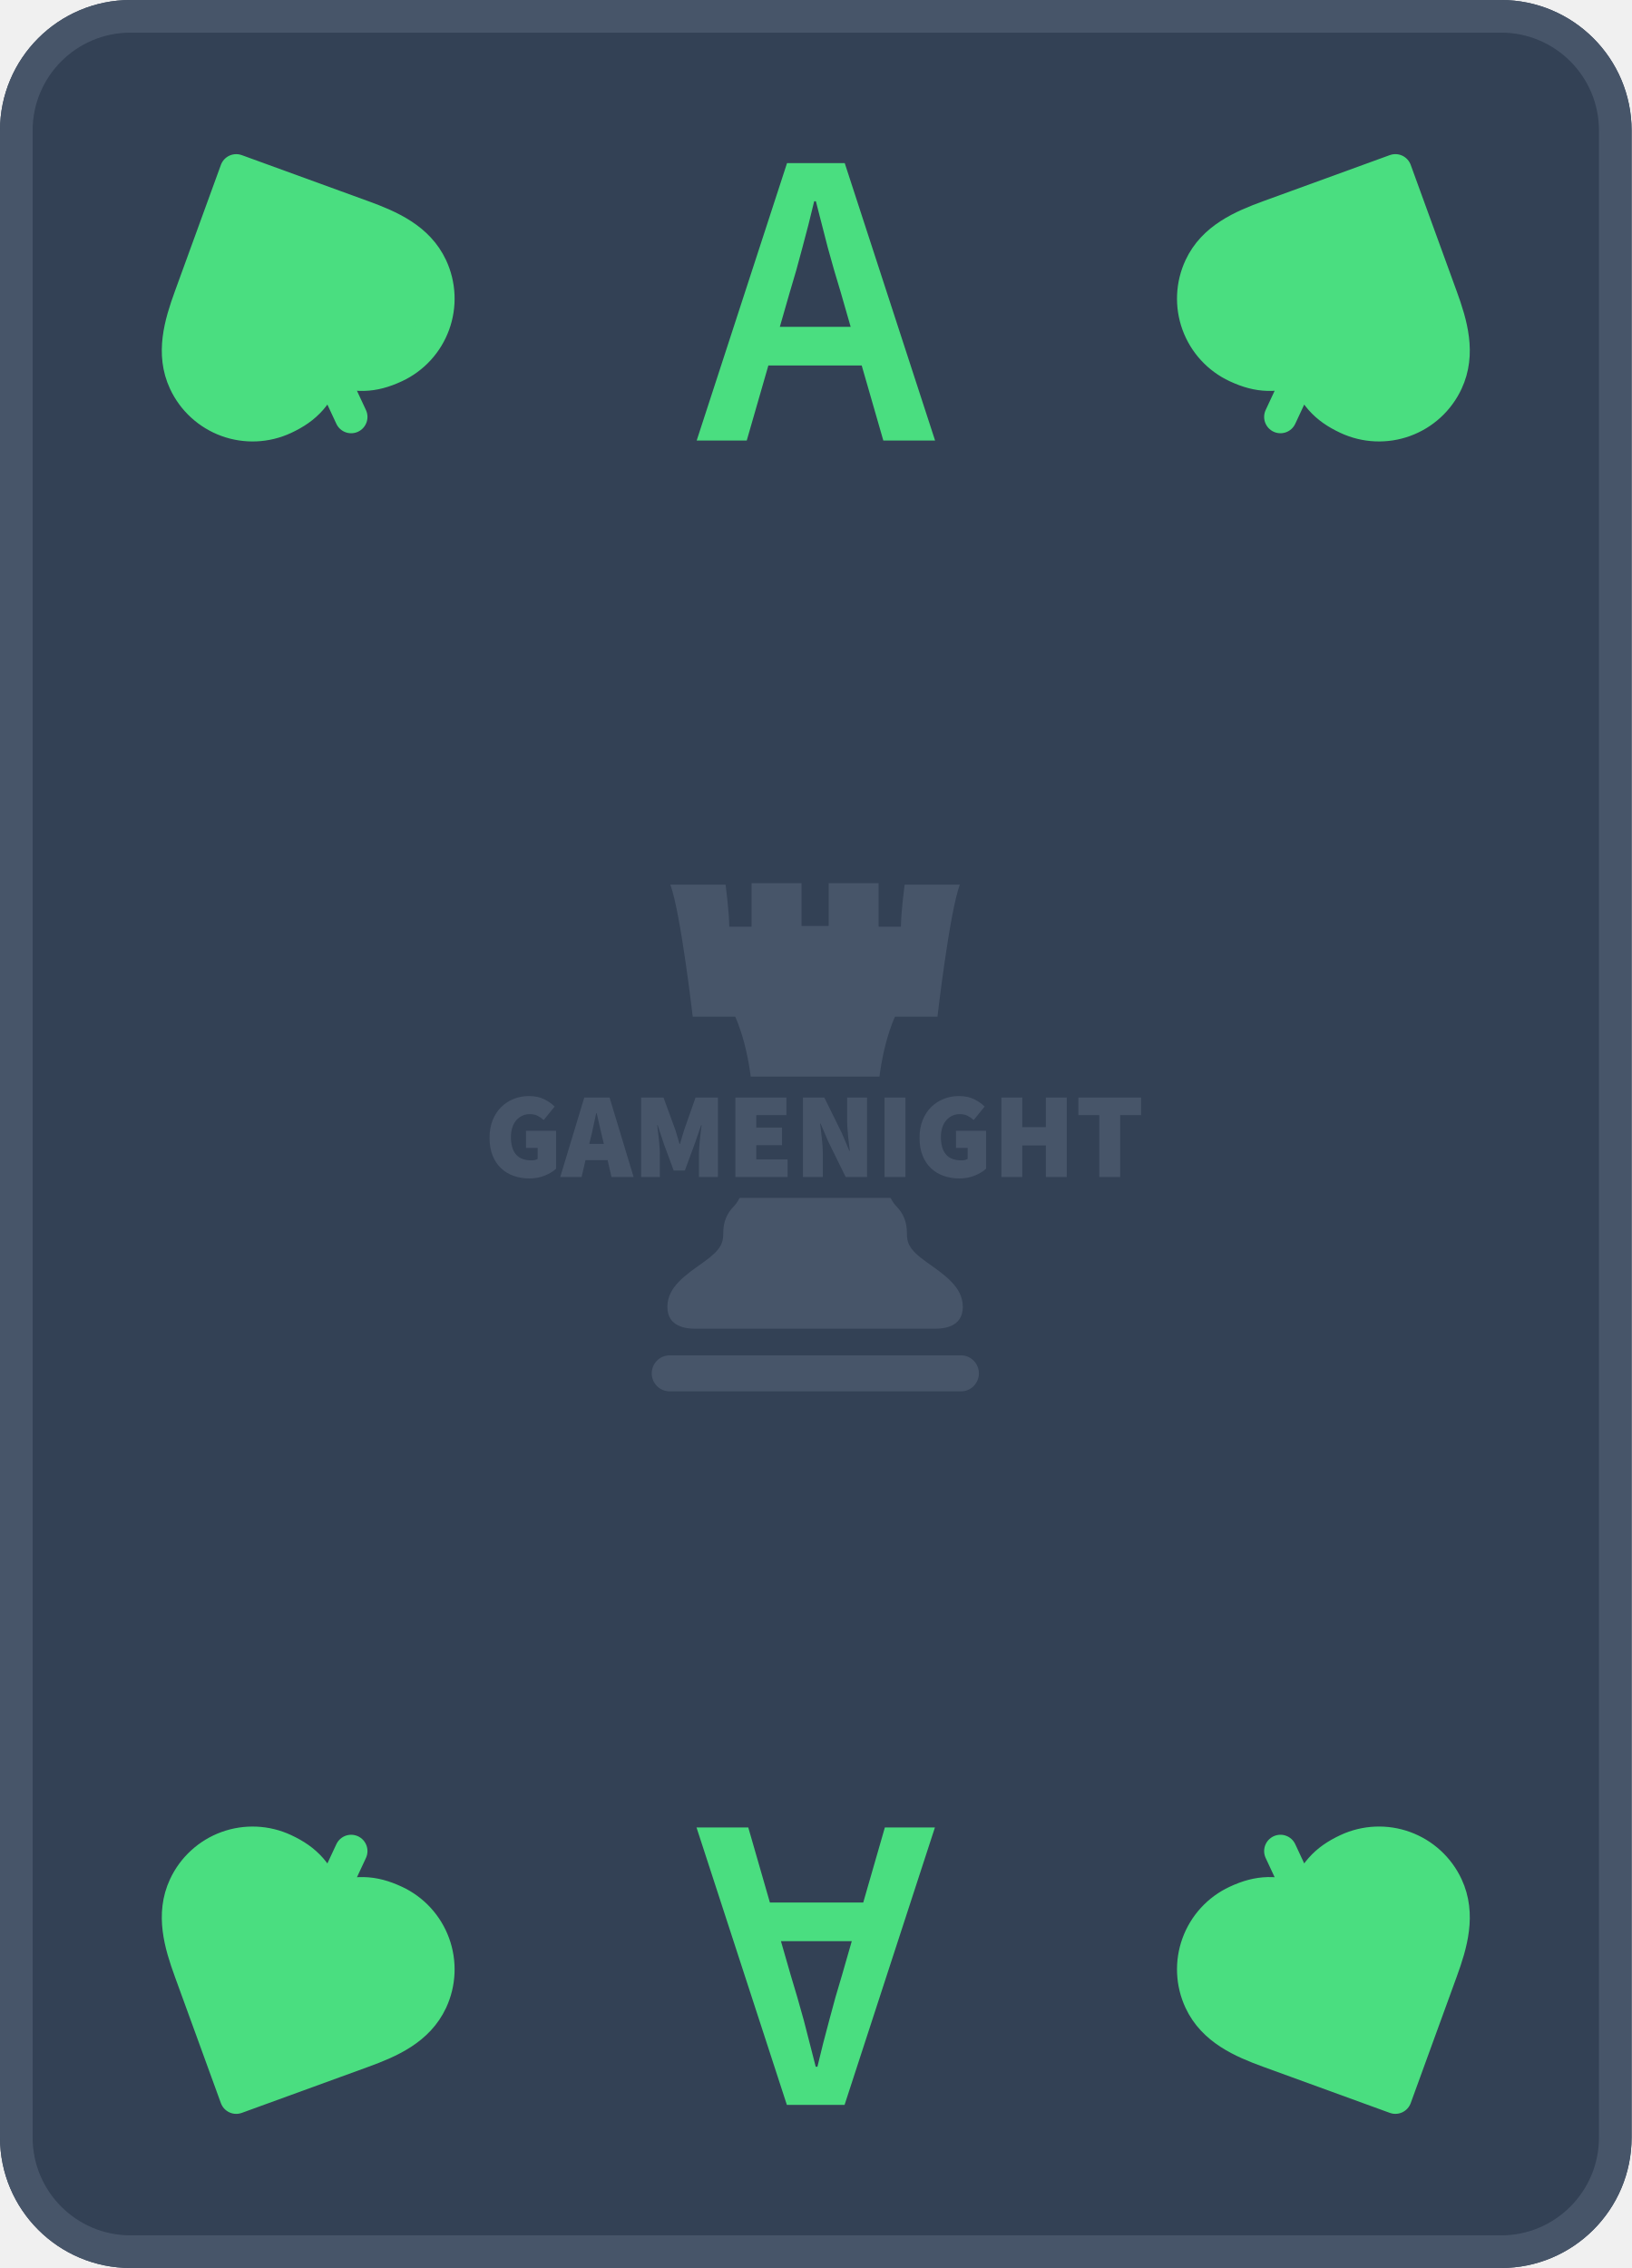
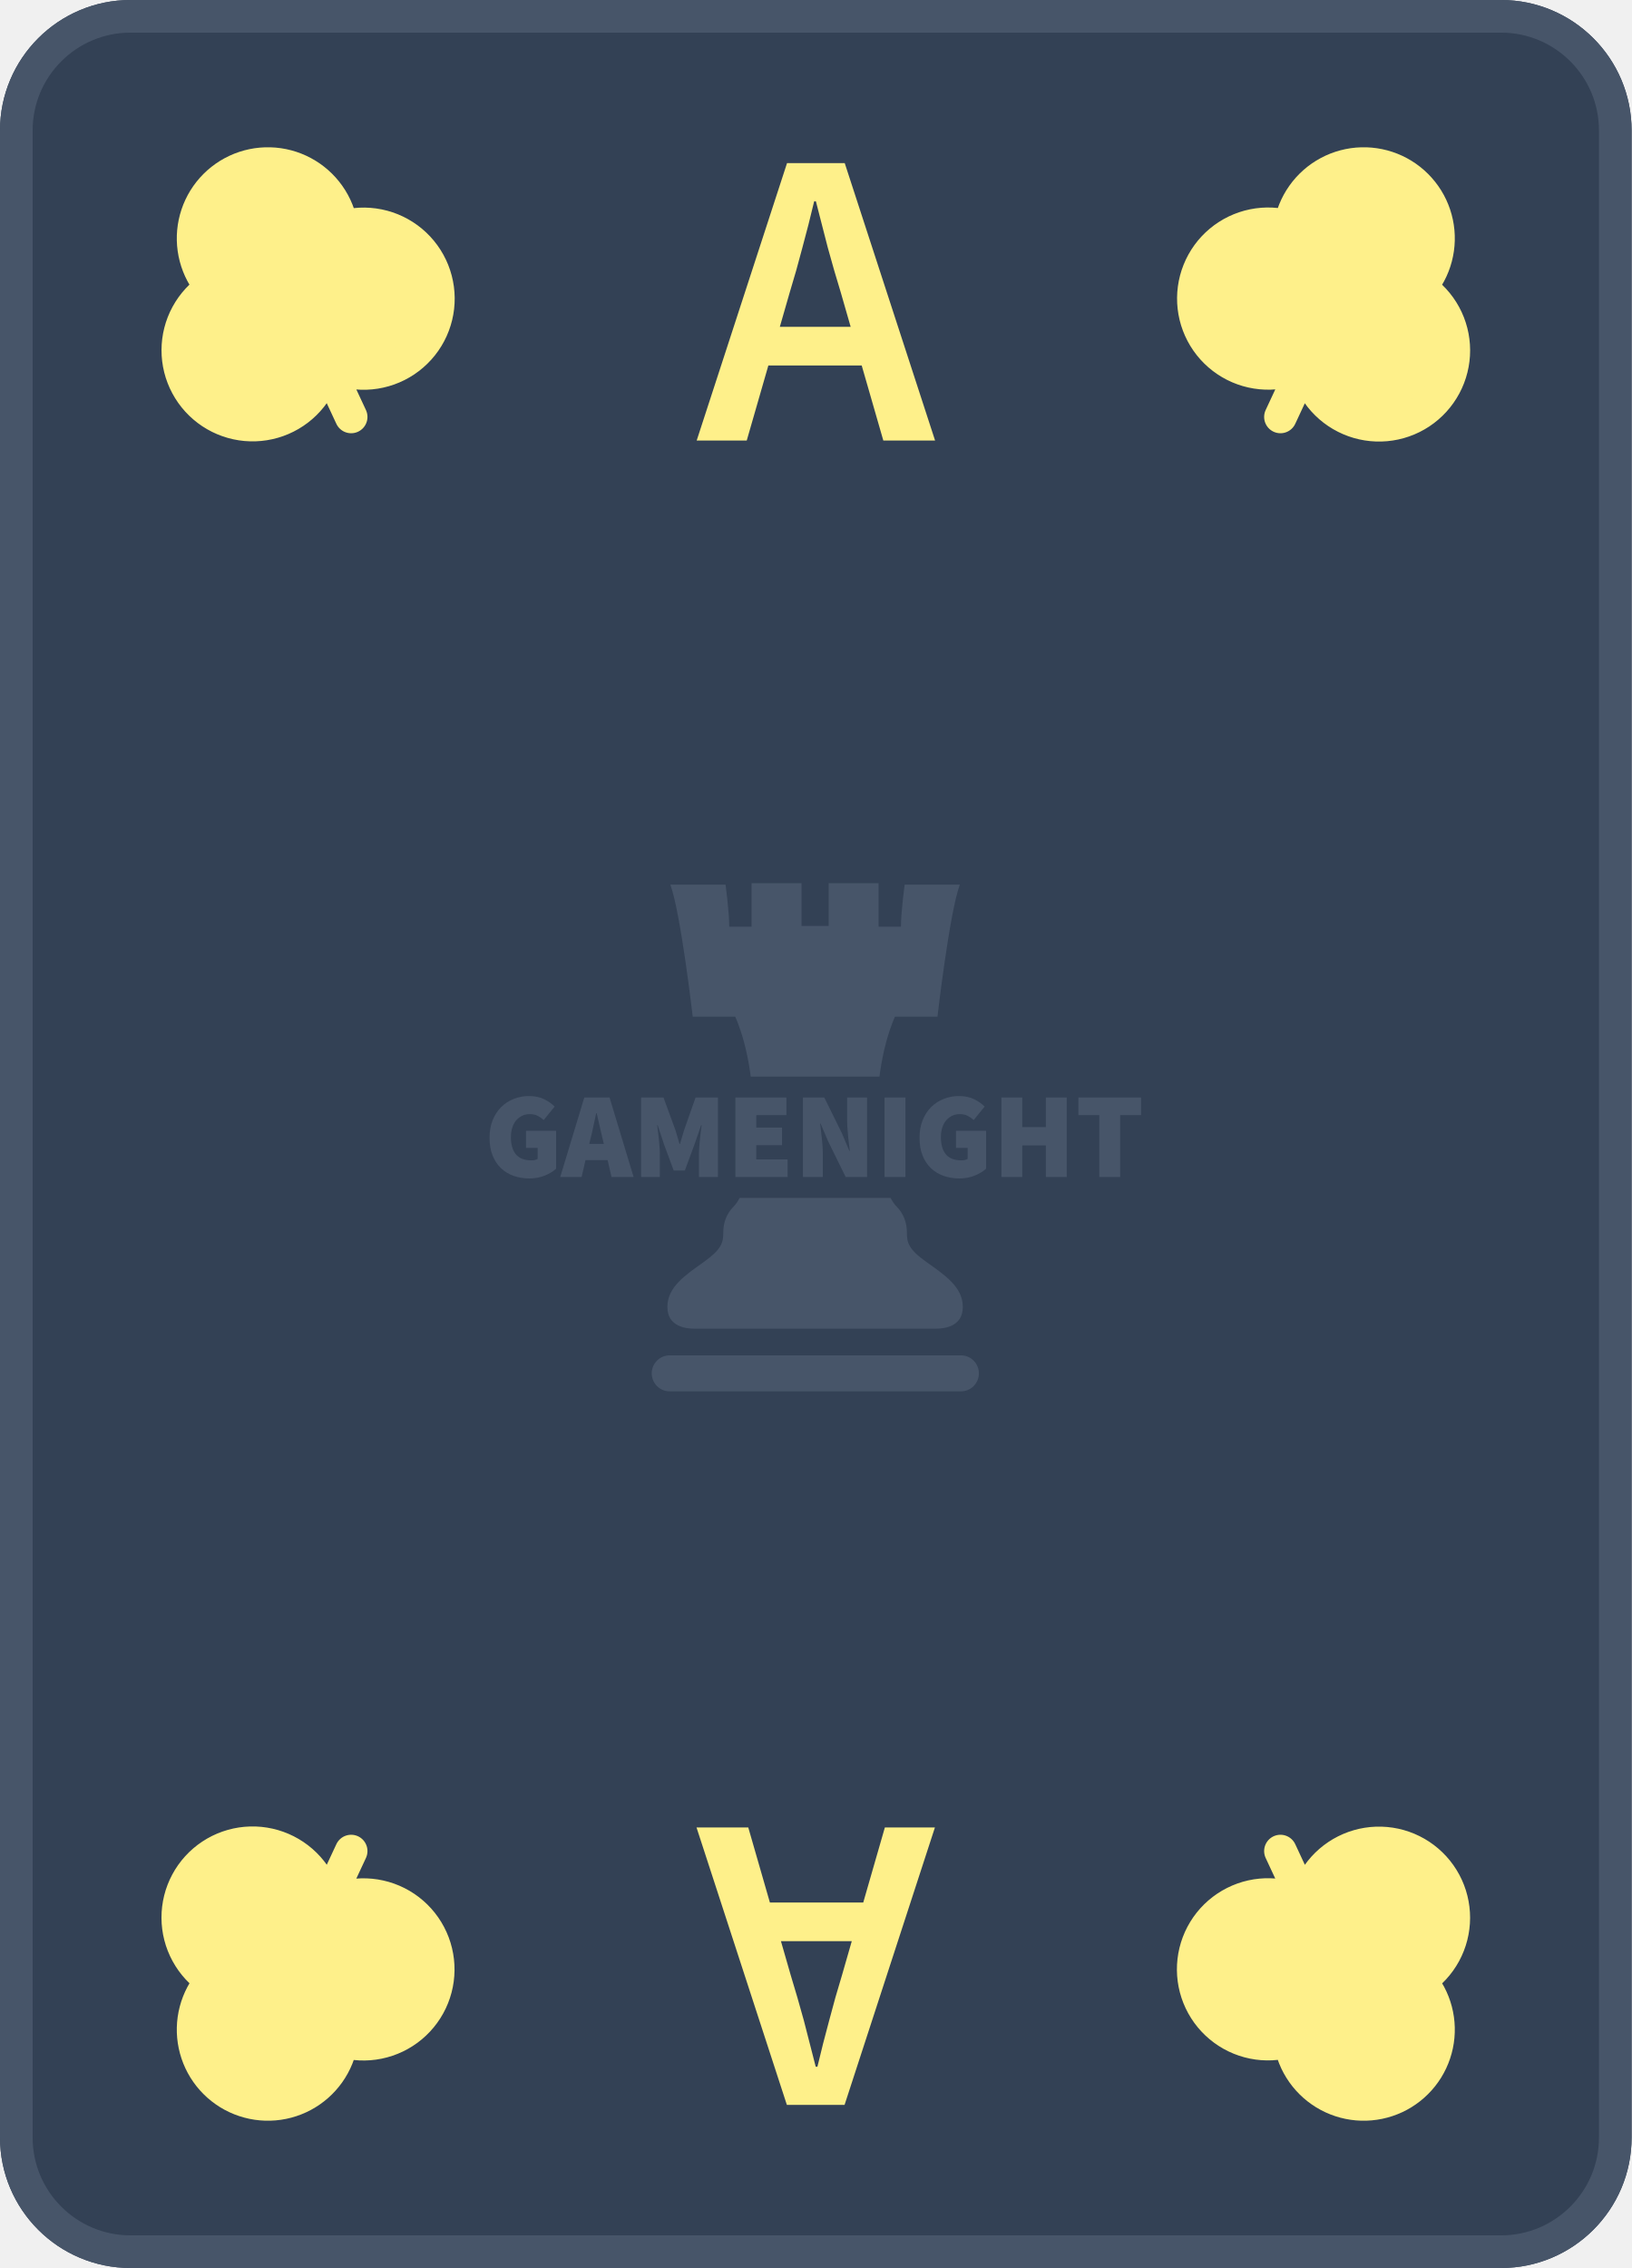
<svg xmlns="http://www.w3.org/2000/svg" width="200" height="278" viewBox="0 0 200 278" fill="none">
-   <g clip-path="url(#clip0_139_8520)">
+   <g clip-path="url(#clip0_139_7944)">
    <rect width="200" height="278" rx="16" fill="#334155" />
-     <path d="M96.786 35.904L95.59 40.064H104.274L103.078 35.904C102.523 34.101 101.986 32.247 101.466 30.34C100.981 28.433 100.495 26.544 100.01 24.672H99.802C99.351 26.579 98.866 28.485 98.346 30.392C97.861 32.264 97.341 34.101 96.786 35.904ZM85.398 54L96.474 19.992H103.546L114.622 54H108.278L105.626 44.796H94.186L91.534 54H85.398Z" fill="#4ADE80" />
-     <g clip-path="url(#clip1_139_8520)">
-       <path d="M23.313 36.399C22.104 39.721 21.036 43.346 22.656 46.82C23.165 47.911 23.883 48.891 24.771 49.704C25.658 50.517 26.697 51.148 27.828 51.56C30.113 52.391 32.634 52.281 34.838 51.254C37.556 49.986 39.017 48.385 40.226 45.063C43.548 46.272 45.713 46.182 48.432 44.914C49.523 44.406 50.503 43.687 51.317 42.8C52.13 41.912 52.76 40.873 53.172 39.742C53.584 38.611 53.769 37.409 53.716 36.207C53.664 35.004 53.375 33.824 52.866 32.733C51.246 29.258 47.783 27.747 44.461 26.538L28.956 20.895L23.313 36.399Z" fill="#4ADE80" />
-       <path d="M40.226 45.063L43.044 51.105L40.226 45.063Z" fill="#4ADE80" />
-       <path d="M40.226 45.063C39.017 48.385 37.556 49.986 34.838 51.254C32.634 52.281 30.113 52.391 27.828 51.56C26.697 51.148 25.658 50.517 24.771 49.704C23.883 48.891 23.165 47.911 22.656 46.82C21.036 43.346 22.104 39.721 23.313 36.399L28.956 20.895L44.461 26.538C47.783 27.747 51.246 29.258 52.866 32.733C53.375 33.824 53.664 35.004 53.716 36.207C53.769 37.409 53.584 38.611 53.172 39.742C52.76 40.873 52.13 41.912 51.317 42.8C50.503 43.687 49.523 44.406 48.432 44.914C45.713 46.182 43.548 46.272 40.226 45.063ZM40.226 45.063L43.044 51.105" stroke="#4ADE80" stroke-width="4" stroke-linecap="round" stroke-linejoin="round" />
+     <path d="M96.786 35.904L95.59 40.064H104.274L103.078 35.904C102.523 34.101 101.986 32.247 101.466 30.34C100.981 28.433 100.495 26.544 100.01 24.672H99.802C99.351 26.579 98.866 28.485 98.346 30.392C97.861 32.264 97.341 34.101 96.786 35.904ZM85.398 54L96.474 19.992H103.546L114.622 54H108.278L105.626 44.796H94.186L91.534 54H85.398Z" fill="#FEF08A" />
+     <g clip-path="url(#clip1_139_7944)">
+       <path d="M174.053 35.263C174.992 34.193 175.668 32.92 176.029 31.543C176.39 30.167 176.426 28.725 176.133 27.332C175.841 25.94 175.228 24.634 174.343 23.52C173.458 22.405 172.326 21.511 171.037 20.91C169.747 20.309 168.335 20.016 166.912 20.055C165.49 20.093 164.096 20.463 162.841 21.134C161.586 21.805 160.504 22.759 159.682 23.92C158.859 25.081 158.319 26.418 158.102 27.825C156.649 27.386 155.108 27.314 153.62 27.617C152.132 27.921 150.742 28.589 149.576 29.562C148.41 30.535 147.504 31.783 146.94 33.193C146.375 34.603 146.17 36.131 146.342 37.64C146.515 39.149 147.06 40.592 147.928 41.838C148.795 43.084 149.96 44.096 151.315 44.781C152.671 45.466 154.175 45.803 155.693 45.763C157.212 45.723 158.696 45.306 160.013 44.55C160.277 46.047 160.91 47.455 161.853 48.647C162.797 49.839 164.022 50.778 165.419 51.378C166.815 51.979 168.34 52.223 169.854 52.088C171.368 51.953 172.825 51.444 174.094 50.606C175.362 49.767 176.402 48.627 177.12 47.287C177.838 45.947 178.212 44.449 178.207 42.929C178.203 41.409 177.82 39.913 177.093 38.578C176.367 37.242 175.32 36.108 174.046 35.278L174.053 35.263Z" fill="#FEF08A" />
+       <path d="M160.013 44.55L156.956 51.105L160.013 44.55Z" fill="#FEF08A" />
+       <path d="M160.013 44.55C158.696 45.306 157.212 45.723 155.693 45.763C154.175 45.803 152.671 45.466 151.315 44.781C149.96 44.096 148.795 43.084 147.928 41.838C147.06 40.592 146.515 39.149 146.342 37.64C146.17 36.131 146.375 34.603 146.94 33.193C147.504 31.783 148.41 30.535 149.576 29.562C150.742 28.589 152.132 27.921 153.62 27.617C155.108 27.314 156.649 27.386 158.102 27.825C158.319 26.418 158.859 25.081 159.682 23.92C160.504 22.759 161.586 21.805 162.841 21.134C164.096 20.463 165.49 20.093 166.912 20.055C168.335 20.016 169.747 20.309 171.037 20.91C172.326 21.511 173.458 22.405 174.343 23.52C175.228 24.634 175.841 25.94 176.133 27.332C176.426 28.725 176.39 30.167 176.029 31.543C175.668 32.92 174.992 34.193 174.053 35.263L174.046 35.278C175.32 36.108 176.367 37.242 177.093 38.578C177.82 39.913 178.203 41.409 178.207 42.929C178.212 44.449 177.838 45.947 177.12 47.287C176.402 48.627 175.362 49.767 174.094 50.606C172.825 51.444 171.368 51.953 169.854 52.088C168.34 52.223 166.815 51.979 165.419 51.378C164.022 50.778 162.797 49.839 161.853 48.647C160.91 47.455 160.277 46.047 160.013 44.55ZM160.013 44.55L156.956 51.105" stroke="#FEF08A" stroke-width="4" stroke-linecap="round" stroke-linejoin="round" />
    </g>
-     <g clip-path="url(#clip2_139_8520)">
-       <path d="M155.539 26.536C152.217 27.746 148.754 29.257 147.134 32.731C146.625 33.822 146.336 35.003 146.284 36.205C146.231 37.408 146.416 38.609 146.828 39.74C147.659 42.025 149.364 43.886 151.568 44.913C154.287 46.181 156.451 46.271 159.774 45.062C160.983 48.384 162.443 49.984 165.162 51.252C166.253 51.761 167.434 52.05 168.637 52.102C169.839 52.155 171.04 51.97 172.172 51.558C173.303 51.147 174.342 50.516 175.229 49.703C176.117 48.89 176.835 47.909 177.344 46.818C178.964 43.344 177.896 39.72 176.687 36.398L171.044 20.893L155.539 26.536Z" fill="#4ADE80" />
-       <path d="M159.774 45.062L156.956 51.104L159.774 45.062Z" fill="#4ADE80" />
-       <path d="M159.774 45.062C156.451 46.271 154.287 46.181 151.568 44.913C149.364 43.886 147.659 42.025 146.828 39.74C146.416 38.609 146.231 37.408 146.284 36.205C146.336 35.003 146.625 33.822 147.134 32.731C148.754 29.257 152.217 27.746 155.539 26.536L171.044 20.893L176.687 36.398C177.896 39.72 178.964 43.344 177.344 46.818C176.835 47.909 176.117 48.89 175.229 49.703C174.342 50.516 173.303 51.147 172.172 51.558C171.04 51.97 169.839 52.155 168.637 52.102C167.434 52.05 166.253 51.761 165.162 51.252C162.443 49.984 160.983 48.384 159.774 45.062ZM159.774 45.062L156.956 51.104" stroke="#4ADE80" stroke-width="4" stroke-linecap="round" stroke-linejoin="round" />
+     <g clip-path="url(#clip2_139_7944)">
+       <path d="M41.898 27.825C41.681 26.418 41.141 25.081 40.318 23.92C39.496 22.759 38.414 21.805 37.159 21.134C35.904 20.463 34.51 20.093 33.088 20.055C31.665 20.016 30.253 20.308 28.963 20.91C27.674 21.511 26.542 22.405 25.657 23.52C24.773 24.634 24.16 25.94 23.867 27.332C23.574 28.725 23.61 30.167 23.971 31.543C24.332 32.92 25.008 34.193 25.947 35.263C24.675 36.094 23.631 37.228 22.906 38.563C22.182 39.898 21.801 41.392 21.797 42.911C21.793 44.43 22.166 45.926 22.884 47.264C23.601 48.603 24.64 49.743 25.906 50.581C27.173 51.419 28.628 51.928 30.141 52.065C31.654 52.201 33.176 51.959 34.573 51.361C35.969 50.763 37.194 49.828 38.139 48.639C39.084 47.45 39.719 46.045 39.987 44.55C41.303 45.31 42.788 45.73 44.308 45.774C45.828 45.817 47.334 45.482 48.692 44.798C50.05 44.114 51.217 43.103 52.087 41.857C52.957 40.61 53.503 39.166 53.677 37.656C53.85 36.146 53.645 34.616 53.08 33.204C52.515 31.793 51.608 30.544 50.44 29.57C49.273 28.597 47.881 27.929 46.391 27.627C44.901 27.325 43.359 27.398 41.905 27.84L41.898 27.825Z" fill="#FEF08A" />
+       <path d="M39.987 44.55L43.044 51.105L39.987 44.55Z" fill="#FEF08A" />
+       <path d="M39.987 44.55C39.719 46.045 39.084 47.45 38.139 48.639C37.194 49.828 35.969 50.763 34.573 51.361C33.176 51.959 31.654 52.201 30.141 52.065C28.628 51.928 27.173 51.419 25.906 50.581C24.64 49.743 23.601 48.603 22.884 47.264C22.166 45.926 21.793 44.43 21.797 42.911C21.801 41.392 22.182 39.898 22.906 38.563C23.631 37.228 24.675 36.094 25.947 35.263C25.008 34.193 24.332 32.92 23.971 31.543C23.61 30.167 23.574 28.725 23.867 27.332C24.16 25.94 24.773 24.634 25.657 23.52C26.542 22.405 27.674 21.511 28.963 20.91C30.253 20.308 31.665 20.016 33.088 20.055C34.51 20.093 35.904 20.463 37.159 21.134C38.414 21.805 39.496 22.759 40.318 23.92C41.141 25.081 41.681 26.418 41.898 27.825L41.905 27.84C43.359 27.398 44.901 27.325 46.391 27.627C47.881 27.929 49.273 28.597 50.44 29.57C51.608 30.544 52.515 31.793 53.08 33.204C53.645 34.616 53.85 36.146 53.677 37.656C53.503 39.166 52.957 40.61 52.087 41.857C51.217 43.103 50.05 44.114 48.692 44.798C47.334 45.482 45.828 45.817 44.308 45.774C42.788 45.73 41.303 45.31 39.987 44.55ZM39.987 44.55L43.044 51.105" stroke="#FEF08A" stroke-width="4" stroke-linecap="round" stroke-linejoin="round" />
    </g>
-     <path d="M103.214 242.096L104.41 237.936H95.726L96.922 242.096C97.477 243.899 98.014 245.753 98.534 247.66C99.019 249.567 99.505 251.456 99.99 253.328H100.198C100.649 251.421 101.134 249.515 101.654 247.608C102.139 245.736 102.659 243.899 103.214 242.096ZM114.602 224L103.526 258.008H96.454L85.378 224H91.722L94.374 233.204H105.814L108.466 224H114.602Z" fill="#4ADE80" />
-     <g clip-path="url(#clip3_139_8520)">
-       <path d="M176.687 241.601C177.896 238.279 178.964 234.654 177.344 231.18C176.835 230.089 176.117 229.109 175.229 228.296C174.342 227.482 173.303 226.852 172.172 226.44C169.887 225.609 167.366 225.719 165.162 226.746C162.443 228.014 160.983 229.615 159.774 232.937C156.451 231.728 154.287 231.818 151.568 233.086C150.477 233.594 149.497 234.313 148.683 235.2C147.87 236.088 147.24 237.127 146.828 238.258C146.416 239.389 146.231 240.591 146.284 241.793C146.336 242.996 146.625 244.176 147.134 245.267C148.754 248.742 152.217 250.253 155.539 251.462L171.044 257.105L176.687 241.601Z" fill="#4ADE80" />
-       <path d="M159.774 232.937L156.956 226.895L159.774 232.937Z" fill="#4ADE80" />
-       <path d="M159.774 232.937C160.983 229.615 162.443 228.014 165.162 226.746C167.366 225.719 169.887 225.609 172.172 226.44C173.303 226.852 174.342 227.482 175.229 228.296C176.117 229.109 176.835 230.089 177.344 231.18C178.964 234.654 177.896 238.279 176.687 241.601L171.044 257.105L155.539 251.462C152.217 250.253 148.754 248.742 147.134 245.267C146.625 244.176 146.336 242.996 146.284 241.793C146.231 240.591 146.416 239.389 146.828 238.258C147.24 237.127 147.87 236.088 148.683 235.2C149.497 234.313 150.477 233.594 151.568 233.086C154.287 231.818 156.451 231.728 159.774 232.937ZM159.774 232.937L156.956 226.895" stroke="#4ADE80" stroke-width="4" stroke-linecap="round" stroke-linejoin="round" />
+     <path d="M103.214 242.096L104.41 237.936H95.726L96.922 242.096C97.477 243.899 98.014 245.753 98.534 247.66C99.019 249.567 99.505 251.456 99.99 253.328H100.198C100.649 251.421 101.134 249.515 101.654 247.608C102.139 245.736 102.659 243.899 103.214 242.096ZM114.602 224L103.526 258.008H96.454L85.378 224H91.722L94.374 233.204H105.814L108.466 224H114.602Z" fill="#FEF08A" />
+     <g clip-path="url(#clip3_139_7944)">
+       <path d="M25.947 242.737C25.008 243.807 24.332 245.08 23.971 246.457C23.61 247.833 23.574 249.275 23.867 250.668C24.16 252.06 24.772 253.366 25.657 254.48C26.542 255.595 27.674 256.489 28.963 257.09C30.253 257.691 31.665 257.984 33.088 257.945C34.51 257.907 35.904 257.537 37.159 256.866C38.414 256.195 39.496 255.241 40.318 254.08C41.141 252.919 41.681 251.582 41.898 250.175C43.352 250.615 44.892 250.686 46.38 250.383C47.868 250.08 49.258 249.411 50.424 248.438C51.59 247.465 52.496 246.217 53.06 244.807C53.625 243.397 53.83 241.869 53.657 240.36C53.485 238.851 52.94 237.408 52.072 236.162C51.205 234.916 50.041 233.905 48.685 233.219C47.33 232.534 45.825 232.197 44.307 232.237C42.788 232.277 41.304 232.694 39.987 233.45C39.723 231.953 39.09 230.545 38.147 229.353C37.203 228.161 35.978 227.223 34.581 226.622C33.185 226.021 31.66 225.777 30.146 225.912C28.632 226.047 27.175 226.556 25.906 227.394C24.638 228.232 23.598 229.373 22.88 230.713C22.162 232.053 21.788 233.551 21.793 235.071C21.797 236.591 22.18 238.087 22.907 239.422C23.633 240.758 24.68 241.892 25.954 242.722L25.947 242.737Z" fill="#FEF08A" />
+       <path d="M39.987 233.45L43.044 226.895L39.987 233.45Z" fill="#FEF08A" />
+       <path d="M39.987 233.45C41.304 232.694 42.788 232.277 44.307 232.237C45.825 232.197 47.33 232.534 48.685 233.219C50.041 233.905 51.205 234.916 52.072 236.162C52.94 237.408 53.485 238.851 53.657 240.36C53.83 241.869 53.625 243.397 53.06 244.807C52.496 246.217 51.59 247.465 50.424 248.438C49.258 249.411 47.868 250.08 46.38 250.383C44.892 250.686 43.352 250.615 41.898 250.175C41.681 251.582 41.141 252.919 40.318 254.08C39.496 255.241 38.414 256.195 37.159 256.866C35.904 257.537 34.51 257.907 33.088 257.945C31.665 257.984 30.253 257.691 28.963 257.09C27.674 256.489 26.542 255.595 25.657 254.48C24.772 253.366 24.16 252.06 23.867 250.668C23.574 249.275 23.61 247.833 23.971 246.457C24.332 245.08 25.008 243.807 25.947 242.737L25.954 242.722C24.68 241.892 23.633 240.758 22.907 239.422C22.18 238.087 21.797 236.591 21.793 235.071C21.788 233.551 22.162 232.053 22.88 230.713C23.598 229.373 24.638 228.232 25.906 227.394C27.175 226.556 28.632 226.047 30.146 225.912C31.66 225.777 33.185 226.021 34.581 226.622C35.978 227.223 37.203 228.161 38.147 229.353C39.09 230.545 39.723 231.953 39.987 233.45ZM39.987 233.45L43.044 226.895" stroke="#FEF08A" stroke-width="4" stroke-linecap="round" stroke-linejoin="round" />
    </g>
-     <g clip-path="url(#clip4_139_8520)">
-       <path d="M44.461 251.464C47.783 250.254 51.246 248.743 52.866 245.269C53.375 244.178 53.664 242.997 53.716 241.795C53.769 240.592 53.584 239.391 53.172 238.26C52.341 235.975 50.636 234.114 48.432 233.087C45.713 231.819 43.548 231.729 40.226 232.938C39.017 229.616 37.557 228.016 34.838 226.748C33.747 226.239 32.566 225.95 31.363 225.898C30.161 225.845 28.96 226.03 27.828 226.442C26.697 226.853 25.658 227.484 24.771 228.297C23.883 229.11 23.165 230.091 22.656 231.182C21.036 234.656 22.104 238.28 23.313 241.602L28.956 257.107L44.461 251.464Z" fill="#4ADE80" />
-       <path d="M40.226 232.938L43.044 226.896L40.226 232.938Z" fill="#4ADE80" />
-       <path d="M40.226 232.938C43.548 231.729 45.713 231.819 48.432 233.087C50.636 234.114 52.341 235.975 53.172 238.26C53.584 239.391 53.769 240.592 53.716 241.795C53.664 242.997 53.375 244.178 52.866 245.269C51.246 248.743 47.783 250.254 44.461 251.464L28.956 257.107L23.313 241.602C22.104 238.28 21.036 234.656 22.656 231.182C23.165 230.091 23.883 229.11 24.771 228.297C25.658 227.484 26.697 226.853 27.828 226.442C28.96 226.03 30.161 225.845 31.363 225.898C32.566 225.95 33.747 226.239 34.838 226.748C37.557 228.016 39.017 229.616 40.226 232.938ZM40.226 232.938L43.044 226.896" stroke="#4ADE80" stroke-width="4" stroke-linecap="round" stroke-linejoin="round" />
+     <g clip-path="url(#clip4_139_7944)">
+       <path d="M158.102 250.175C158.319 251.582 158.859 252.919 159.682 254.08C160.504 255.241 161.586 256.195 162.841 256.866C164.096 257.537 165.49 257.907 166.912 257.945C168.335 257.984 169.747 257.691 171.037 257.09C172.326 256.489 173.458 255.595 174.343 254.48C175.228 253.366 175.84 252.06 176.133 250.668C176.426 249.275 176.39 247.833 176.029 246.457C175.668 245.08 174.992 243.807 174.053 242.737C175.324 241.906 176.369 240.772 177.094 239.437C177.818 238.102 178.199 236.608 178.203 235.089C178.207 233.57 177.834 232.074 177.116 230.735C176.399 229.397 175.36 228.257 174.094 227.419C172.827 226.581 171.372 226.071 169.859 225.935C168.346 225.799 166.823 226.041 165.427 226.639C164.031 227.237 162.806 228.172 161.861 229.361C160.916 230.55 160.281 231.955 160.013 233.451C158.697 232.69 157.212 232.27 155.692 232.226C154.172 232.183 152.665 232.518 151.308 233.202C149.95 233.886 148.783 234.896 147.913 236.143C147.043 237.39 146.497 238.834 146.323 240.344C146.15 241.854 146.355 243.384 146.92 244.796C147.485 246.207 148.392 247.456 149.56 248.429C150.727 249.403 152.119 250.071 153.609 250.373C155.099 250.675 156.641 250.602 158.095 250.16L158.102 250.175Z" fill="#FEF08A" />
+       <path d="M160.013 233.451L156.956 226.895L160.013 233.451Z" fill="#FEF08A" />
+       <path d="M160.013 233.451C160.281 231.955 160.916 230.55 161.861 229.361C162.806 228.172 164.031 227.237 165.427 226.639C166.823 226.041 168.346 225.799 169.859 225.935C171.372 226.071 172.827 226.581 174.094 227.419C175.36 228.257 176.399 229.397 177.116 230.735C177.834 232.074 178.207 233.57 178.203 235.089C178.199 236.608 177.818 238.102 177.094 239.437C176.369 240.772 175.324 241.906 174.053 242.737C174.992 243.807 175.668 245.08 176.029 246.457C176.39 247.833 176.426 249.275 176.133 250.668C175.84 252.06 175.228 253.366 174.343 254.48C173.458 255.595 172.326 256.489 171.037 257.09C169.747 257.691 168.335 257.984 166.912 257.945C165.49 257.907 164.096 257.537 162.841 256.866C161.586 256.195 160.504 255.241 159.682 254.08C158.859 252.919 158.319 251.582 158.102 250.175L158.095 250.16C156.641 250.602 155.099 250.675 153.609 250.373C152.119 250.071 150.727 249.403 149.56 248.429C148.392 247.456 147.485 246.207 146.92 244.796C146.355 243.384 146.15 241.854 146.323 240.344C146.497 238.834 147.043 237.39 147.913 236.143C148.783 234.896 149.95 233.886 151.308 233.202C152.665 232.518 154.172 232.183 155.692 232.226C157.212 232.27 158.697 232.69 160.013 233.451ZM160.013 233.451L156.956 226.895" stroke="#FEF08A" stroke-width="4" stroke-linecap="round" stroke-linejoin="round" />
    </g>
-     <g clip-path="url(#clip5_139_8520)">
-       <g clip-path="url(#clip6_139_8520)">
-         <g clip-path="url(#clip7_139_8520)">
-           <g clip-path="url(#clip8_139_8520)">
-             <g clip-path="url(#clip9_139_8520)">
-               <g clip-path="url(#clip10_139_8520)">
-                 <g clip-path="url(#clip11_139_8520)">
-                   <g clip-path="url(#clip12_139_8520)">
-                     <g clip-path="url(#clip13_139_8520)">
-                       <g clip-path="url(#clip14_139_8520)">
-                         <g clip-path="url(#clip15_139_8520)">
-                           <path d="M64.891 144.448C64.216 144.448 63.581 144.345 62.986 144.14C62.39 143.936 61.872 143.626 61.431 143.211C60.988 142.797 60.641 142.279 60.389 141.655C60.135 141.03 60.008 140.303 60.008 139.473C60.008 138.654 60.137 137.927 60.395 137.292C60.653 136.658 61.003 136.124 61.446 135.688C61.887 135.255 62.4 134.923 62.986 134.693C63.571 134.463 64.187 134.348 64.832 134.348C65.547 134.348 66.165 134.475 66.687 134.729C67.207 134.985 67.641 135.288 67.989 135.637L66.648 137.286C66.41 137.076 66.16 136.903 65.898 136.767C65.634 136.633 65.308 136.566 64.921 136.566C64.594 136.566 64.291 136.631 64.013 136.761C63.735 136.891 63.492 137.076 63.283 137.315C63.075 137.555 62.914 137.85 62.801 138.2C62.686 138.549 62.628 138.944 62.628 139.383C62.628 140.303 62.832 141.007 63.239 141.496C63.646 141.986 64.286 142.231 65.159 142.231C65.298 142.231 65.435 142.216 65.57 142.186C65.703 142.156 65.815 142.111 65.904 142.051V140.702H64.475V138.604H68.167V143.25C67.82 143.579 67.358 143.861 66.782 144.095C66.207 144.33 65.576 144.448 64.891 144.448ZM72.396 139.533L72.232 140.208H74.019L73.855 139.533C73.736 139.064 73.617 138.554 73.498 138.005C73.379 137.455 73.26 136.936 73.14 136.446H73.081C72.972 136.946 72.859 137.467 72.744 138.011C72.631 138.556 72.515 139.064 72.396 139.533ZM71.294 144.269H68.673L71.622 134.528H74.719L77.667 144.269H74.957L74.481 142.201H71.77L71.294 144.269ZM80.883 144.269H78.587V134.528H81.33L82.789 138.514C82.878 138.784 82.963 139.064 83.042 139.353C83.122 139.643 83.206 139.933 83.295 140.223H83.352C83.443 139.933 83.529 139.643 83.608 139.353C83.686 139.064 83.77 138.784 83.861 138.514L85.261 134.528H88.001V144.269H85.678V141.391C85.678 141.142 85.69 140.867 85.713 140.567C85.739 140.268 85.767 139.96 85.797 139.644C85.827 139.33 85.861 139.024 85.901 138.724C85.939 138.424 85.974 138.155 86.005 137.915H85.946L85.139 140.253L83.948 143.474H82.581L81.389 140.253L80.615 137.915H80.556C80.583 138.155 80.618 138.424 80.66 138.724C80.7 139.024 80.734 139.33 80.764 139.644C80.794 139.96 80.821 140.268 80.844 140.567C80.87 140.867 80.883 141.142 80.883 141.391V144.269ZM96.544 144.269H90.142V134.528H96.395V136.686H92.703V138.215H95.859V140.372H92.703V142.111H96.544V144.269ZM100.862 144.269H98.421V134.528H101.041L103.185 138.874L104.108 141.062H104.168C104.138 140.802 104.104 140.517 104.064 140.208C104.024 139.898 103.989 139.58 103.96 139.255C103.93 138.931 103.903 138.606 103.879 138.281C103.853 137.957 103.84 137.645 103.84 137.345V134.528H106.282V144.269H103.662L101.518 139.908L100.594 137.735H100.535C100.594 138.295 100.664 138.904 100.743 139.563C100.823 140.223 100.862 140.852 100.862 141.451V144.269ZM110.988 144.269H108.427V134.528H110.988V144.269ZM117.599 144.448C116.924 144.448 116.288 144.345 115.693 144.14C115.097 143.936 114.578 143.626 114.135 143.211C113.695 142.797 113.347 142.279 113.093 141.655C112.841 141.03 112.715 140.303 112.715 139.473C112.715 138.654 112.844 137.927 113.102 137.292C113.36 136.658 113.709 136.124 114.15 135.688C114.593 135.255 115.107 134.923 115.693 134.693C116.278 134.463 116.894 134.348 117.539 134.348C118.254 134.348 118.871 134.475 119.391 134.729C119.914 134.985 120.348 135.288 120.696 135.637L119.356 137.286C119.118 137.076 118.866 136.903 118.602 136.767C118.34 136.633 118.016 136.566 117.629 136.566C117.301 136.566 116.998 136.631 116.72 136.761C116.442 136.891 116.199 137.076 115.991 137.315C115.782 137.555 115.62 137.85 115.505 138.2C115.392 138.549 115.335 138.944 115.335 139.383C115.335 140.303 115.539 141.007 115.946 141.496C116.353 141.986 116.993 142.231 117.867 142.231C118.006 142.231 118.142 142.216 118.275 142.186C118.41 142.156 118.522 142.111 118.611 142.051V140.702H117.182V138.604H120.875V143.25C120.527 143.579 120.065 143.861 119.49 144.095C118.914 144.33 118.284 144.448 117.599 144.448ZM125.309 144.269H122.748V134.528H125.309V138.155H128.197V134.528H130.758V144.269H128.197V140.402H125.309V144.269ZM137.31 144.269H134.749V136.686H132.188V134.528H139.871V136.686H137.31V144.269Z" fill="#475569" />
+     <g clip-path="url(#clip5_139_7944)">
+       <g clip-path="url(#clip6_139_7944)">
+         <g clip-path="url(#clip7_139_7944)">
+           <g clip-path="url(#clip8_139_7944)">
+             <g clip-path="url(#clip9_139_7944)">
+               <g clip-path="url(#clip10_139_7944)">
+                 <g clip-path="url(#clip11_139_7944)">
+                   <g clip-path="url(#clip12_139_7944)">
+                     <g clip-path="url(#clip13_139_7944)">
+                       <g clip-path="url(#clip14_139_7944)">
+                         <g clip-path="url(#clip15_139_7944)">
+                           <path d="M64.891 144.448C64.216 144.448 63.581 144.345 62.986 144.14C62.39 143.936 61.872 143.626 61.431 143.211C60.988 142.797 60.641 142.278 60.389 141.655C60.135 141.03 60.008 140.302 60.008 139.473C60.008 138.654 60.137 137.927 60.395 137.291C60.653 136.658 61.003 136.124 61.446 135.688C61.887 135.254 62.4 134.923 62.986 134.693C63.571 134.463 64.187 134.348 64.832 134.348C65.547 134.348 66.165 134.475 66.687 134.729C67.207 134.985 67.641 135.287 67.989 135.637L66.648 137.285C66.41 137.076 66.16 136.903 65.898 136.767C65.634 136.633 65.308 136.566 64.921 136.566C64.594 136.566 64.291 136.631 64.013 136.761C63.735 136.891 63.492 137.076 63.283 137.315C63.075 137.555 62.914 137.85 62.801 138.2C62.686 138.549 62.628 138.944 62.628 139.383C62.628 140.302 62.832 141.007 63.239 141.496C63.646 141.986 64.286 142.231 65.159 142.231C65.298 142.231 65.435 142.216 65.57 142.186C65.703 142.156 65.815 142.111 65.904 142.051V140.702H64.475V138.604H68.167V143.25C67.82 143.579 67.358 143.861 66.782 144.095C66.207 144.33 65.576 144.448 64.891 144.448ZM72.396 139.533L72.232 140.208H74.019L73.855 139.533C73.736 139.064 73.617 138.554 73.498 138.005C73.379 137.455 73.26 136.936 73.14 136.446H73.081C72.972 136.946 72.859 137.467 72.744 138.011C72.631 138.556 72.515 139.064 72.396 139.533ZM71.294 144.268H68.673L71.622 134.528H74.719L77.667 144.268H74.957L74.481 142.201H71.77L71.294 144.268ZM80.883 144.268H78.587V134.528H81.33L82.789 138.514C82.878 138.784 82.963 139.064 83.042 139.353C83.122 139.643 83.206 139.933 83.295 140.223H83.352C83.443 139.933 83.529 139.643 83.608 139.353C83.686 139.064 83.77 138.784 83.861 138.514L85.261 134.528H88.001V144.268H85.678V141.391C85.678 141.142 85.69 140.867 85.713 140.567C85.739 140.267 85.767 139.96 85.797 139.644C85.827 139.33 85.861 139.024 85.901 138.724C85.939 138.424 85.974 138.155 86.005 137.915H85.946L85.139 140.253L83.948 143.474H82.581L81.389 140.253L80.615 137.915H80.556C80.583 138.155 80.618 138.424 80.66 138.724C80.7 139.024 80.734 139.33 80.764 139.644C80.794 139.96 80.821 140.267 80.844 140.567C80.87 140.867 80.883 141.142 80.883 141.391V144.268ZM96.544 144.268H90.142V134.528H96.395V136.686H92.703V138.215H95.859V140.372H92.703V142.111H96.544V144.268ZM100.862 144.268H98.421V134.528H101.041L103.185 138.874L104.108 141.062H104.168C104.138 140.802 104.104 140.517 104.064 140.208C104.024 139.898 103.989 139.58 103.96 139.254C103.93 138.931 103.903 138.606 103.879 138.28C103.853 137.957 103.84 137.645 103.84 137.345V134.528H106.282V144.268H103.662L101.518 139.908L100.594 137.735H100.535C100.594 138.294 100.664 138.904 100.743 139.563C100.823 140.223 100.862 140.852 100.862 141.451V144.268ZM110.988 144.268H108.427V134.528H110.988V144.268ZM117.599 144.448C116.924 144.448 116.288 144.345 115.693 144.14C115.097 143.936 114.578 143.626 114.135 143.211C113.695 142.797 113.347 142.278 113.093 141.655C112.841 141.03 112.715 140.302 112.715 139.473C112.715 138.654 112.844 137.927 113.102 137.291C113.36 136.658 113.709 136.124 114.15 135.688C114.593 135.254 115.107 134.923 115.693 134.693C116.278 134.463 116.894 134.348 117.539 134.348C118.254 134.348 118.871 134.475 119.391 134.729C119.914 134.985 120.348 135.287 120.696 135.637L119.356 137.285C119.118 137.076 118.866 136.903 118.602 136.767C118.34 136.633 118.016 136.566 117.629 136.566C117.301 136.566 116.998 136.631 116.72 136.761C116.442 136.891 116.199 137.076 115.991 137.315C115.782 137.555 115.62 137.85 115.505 138.2C115.392 138.549 115.335 138.944 115.335 139.383C115.335 140.302 115.539 141.007 115.946 141.496C116.353 141.986 116.993 142.231 117.867 142.231C118.006 142.231 118.142 142.216 118.275 142.186C118.41 142.156 118.522 142.111 118.611 142.051V140.702H117.182V138.604H120.875V143.25C120.527 143.579 120.065 143.861 119.49 144.095C118.914 144.33 118.284 144.448 117.599 144.448ZM125.309 144.268H122.748V134.528H125.309V138.155H128.197V134.528H130.758V144.268H128.197V140.402H125.309V144.268ZM137.31 144.268H134.749V136.686H132.188V134.528H139.871V136.686H137.31V144.268Z" fill="#475569" />
                        </g>
                      </g>
                    </g>
                  </g>
                </g>
              </g>
            </g>
-             <mask id="mask0_139_8520" style="mask-type:luminance" maskUnits="userSpaceOnUse" x="50" y="101" width="103" height="80">
+             <mask id="mask0_139_7944" style="mask-type:luminance" maskUnits="userSpaceOnUse" x="50" y="101" width="103" height="80">
              <path d="M153 101H50V181H153V101Z" fill="white" />
              <path d="M143.868 131.964H56.011V146.833H143.868V131.964Z" fill="black" />
            </mask>
-             <g mask="url(#mask0_139_8520)">
-               <g clip-path="url(#clip16_139_8520)">
+             <g mask="url(#mask0_139_7944)">
+               <g clip-path="url(#clip16_139_7944)">
                <path d="M113.541 154.678C111.348 153.115 111.166 152.288 111.166 151.096C111.166 149.905 110.801 148.797 109.888 147.878C108.979 146.96 107.513 144.016 107.513 136.569C107.513 129.121 109.707 124.619 109.707 124.619H114.914C114.914 124.619 116.373 111.93 117.652 108.437H110.894C110.894 108.437 110.438 111.748 110.438 113.587H107.697V108.254H101.577V113.496H98.249V108.254H92.127V113.587H89.389C89.389 111.748 88.936 108.438 88.936 108.438H82.172C83.453 111.931 84.913 124.62 84.913 124.62H90.12C90.12 124.62 92.314 129.123 92.314 136.569C92.314 144.016 90.852 146.96 89.939 147.879C89.026 148.798 88.658 149.905 88.658 151.097C88.658 152.288 88.476 153.116 86.282 154.679C84.094 156.242 81.807 157.714 81.807 160.196C81.807 162.678 84.185 162.866 85.189 162.866H114.639C115.642 162.866 118.021 162.678 118.021 160.196C118.021 157.714 115.732 156.242 113.541 154.678Z" fill="#475569" />
                <path d="M82.082 170.543C81.501 170.543 80.943 170.312 80.532 169.899C80.121 169.486 79.889 168.926 79.888 168.341C79.888 167.755 80.119 167.194 80.531 166.78C80.942 166.366 81.5 166.133 82.082 166.133H117.796C118.085 166.132 118.37 166.189 118.637 166.3C118.903 166.411 119.145 166.573 119.349 166.779C119.553 166.984 119.714 167.227 119.824 167.495C119.935 167.763 119.991 168.051 119.991 168.341C119.991 168.63 119.934 168.917 119.823 169.185C119.713 169.452 119.551 169.695 119.347 169.9C119.144 170.104 118.902 170.266 118.636 170.377C118.369 170.487 118.084 170.543 117.796 170.543H82.082Z" fill="#475569" />
              </g>
            </g>
          </g>
        </g>
      </g>
    </g>
  </g>
  <rect x="2" y="2" width="196" height="274" rx="14" stroke="#475569" stroke-width="4" />
  <defs>
-     <clipPath id="clip0_139_8520">
+     <clipPath id="clip0_139_7944">
      <rect width="200" height="278" rx="16" fill="white" />
    </clipPath>
-     <clipPath id="clip1_139_8520">
+     <clipPath id="clip1_139_7944">
+       <rect width="40" height="40" fill="white" transform="translate(154.326 9.42151) rotate(25)" />
+     </clipPath>
+     <clipPath id="clip2_139_7944">
      <rect width="40" height="40" fill="white" transform="translate(9.42151 26.3262) rotate(-25)" />
    </clipPath>
-     <clipPath id="clip2_139_8520">
-       <rect width="40" height="40" fill="white" transform="translate(154.326 9.42001) rotate(25)" />
+     <clipPath id="clip3_139_7944">
+       <rect width="40" height="40" fill="white" transform="translate(45.6738 268.578) rotate(-155)" />
    </clipPath>
-     <clipPath id="clip3_139_8520">
+     <clipPath id="clip4_139_7944">
      <rect width="40" height="40" fill="white" transform="translate(190.578 251.674) rotate(155)" />
    </clipPath>
-     <clipPath id="clip4_139_8520">
-       <rect width="40" height="40" fill="white" transform="translate(45.6738 268.58) rotate(-155)" />
-     </clipPath>
-     <clipPath id="clip5_139_8520">
+     <clipPath id="clip5_139_7944">
      <rect width="100" height="63" fill="white" transform="translate(50 108)" />
    </clipPath>
-     <clipPath id="clip6_139_8520">
+     <clipPath id="clip6_139_7944">
      <rect width="100" height="63" fill="white" transform="translate(49.9394 107.898)" />
    </clipPath>
-     <clipPath id="clip7_139_8520">
+     <clipPath id="clip7_139_7944">
      <rect width="99.837" height="62.797" fill="white" transform="translate(50.0209 108)" />
    </clipPath>
-     <clipPath id="clip8_139_8520">
+     <clipPath id="clip8_139_7944">
      <rect width="99.837" height="62.797" fill="white" transform="translate(50.0209 108)" />
    </clipPath>
-     <clipPath id="clip9_139_8520">
+     <clipPath id="clip9_139_7944">
      <rect width="79.87" height="10.1" fill="white" transform="translate(60.0046 134.348)" />
    </clipPath>
-     <clipPath id="clip10_139_8520">
+     <clipPath id="clip10_139_7944">
      <rect width="79.87" height="10.1" fill="white" transform="translate(60.0046 134.348)" />
    </clipPath>
-     <clipPath id="clip11_139_8520">
+     <clipPath id="clip11_139_7944">
      <rect width="79.87" height="10.1" fill="white" transform="translate(60.0046 134.348)" />
    </clipPath>
-     <clipPath id="clip12_139_8520">
+     <clipPath id="clip12_139_7944">
      <rect width="79.87" height="10.1" fill="white" transform="translate(60.0046 134.348)" />
    </clipPath>
-     <clipPath id="clip13_139_8520">
+     <clipPath id="clip13_139_7944">
      <rect width="79.87" height="10.1" fill="white" transform="translate(60.0046 134.348)" />
    </clipPath>
-     <clipPath id="clip14_139_8520">
+     <clipPath id="clip14_139_7944">
      <rect width="79.87" height="10.1" fill="white" transform="translate(60.0046 134.348)" />
    </clipPath>
-     <clipPath id="clip15_139_8520">
+     <clipPath id="clip15_139_7944">
      <rect width="79.87" height="10.1" fill="white" transform="translate(60.0046 134.348)" />
    </clipPath>
-     <clipPath id="clip16_139_8520">
+     <clipPath id="clip16_139_7944">
      <rect width="40.102" height="62.289" fill="white" transform="translate(79.8881 108.254)" />
    </clipPath>
  </defs>
</svg>
